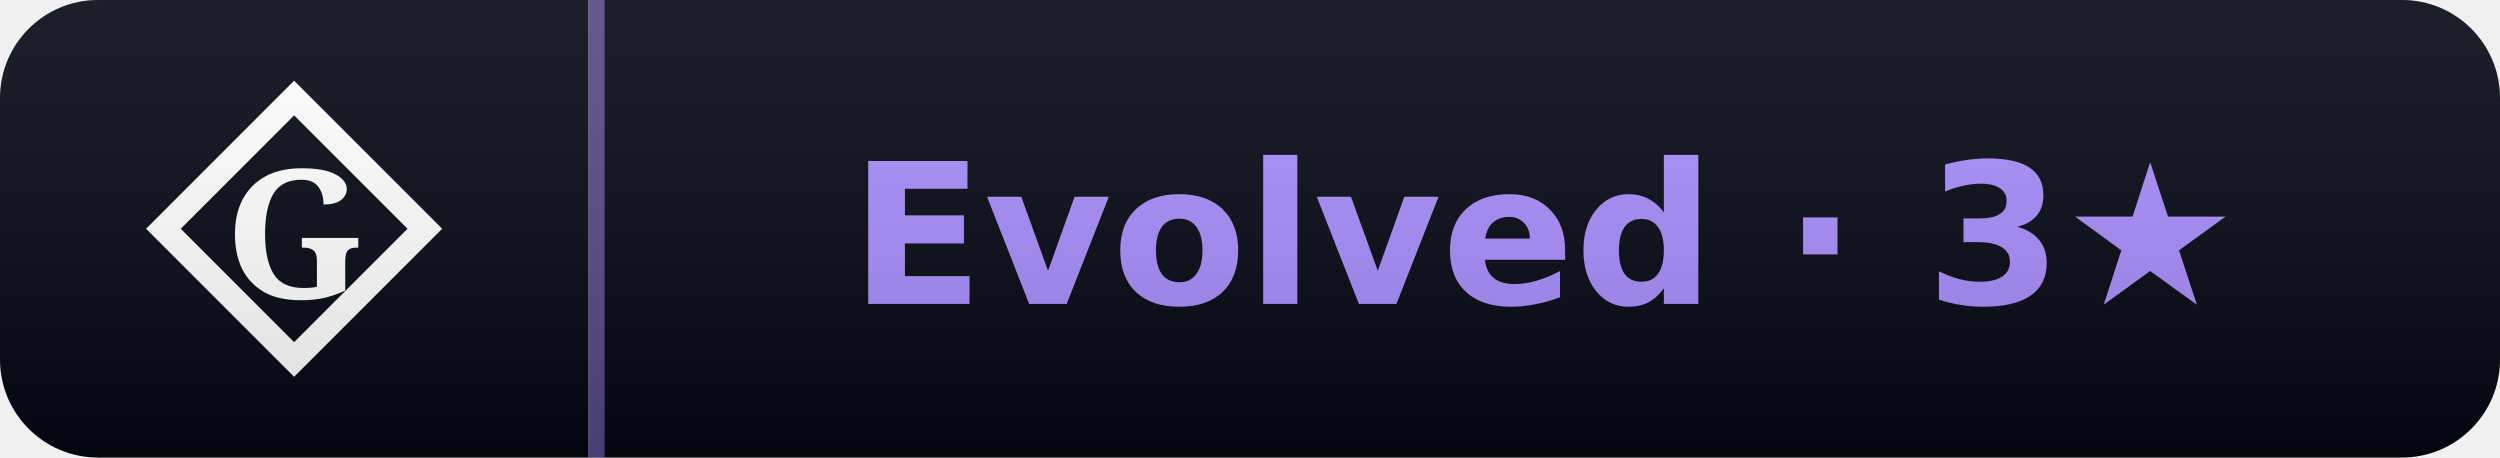
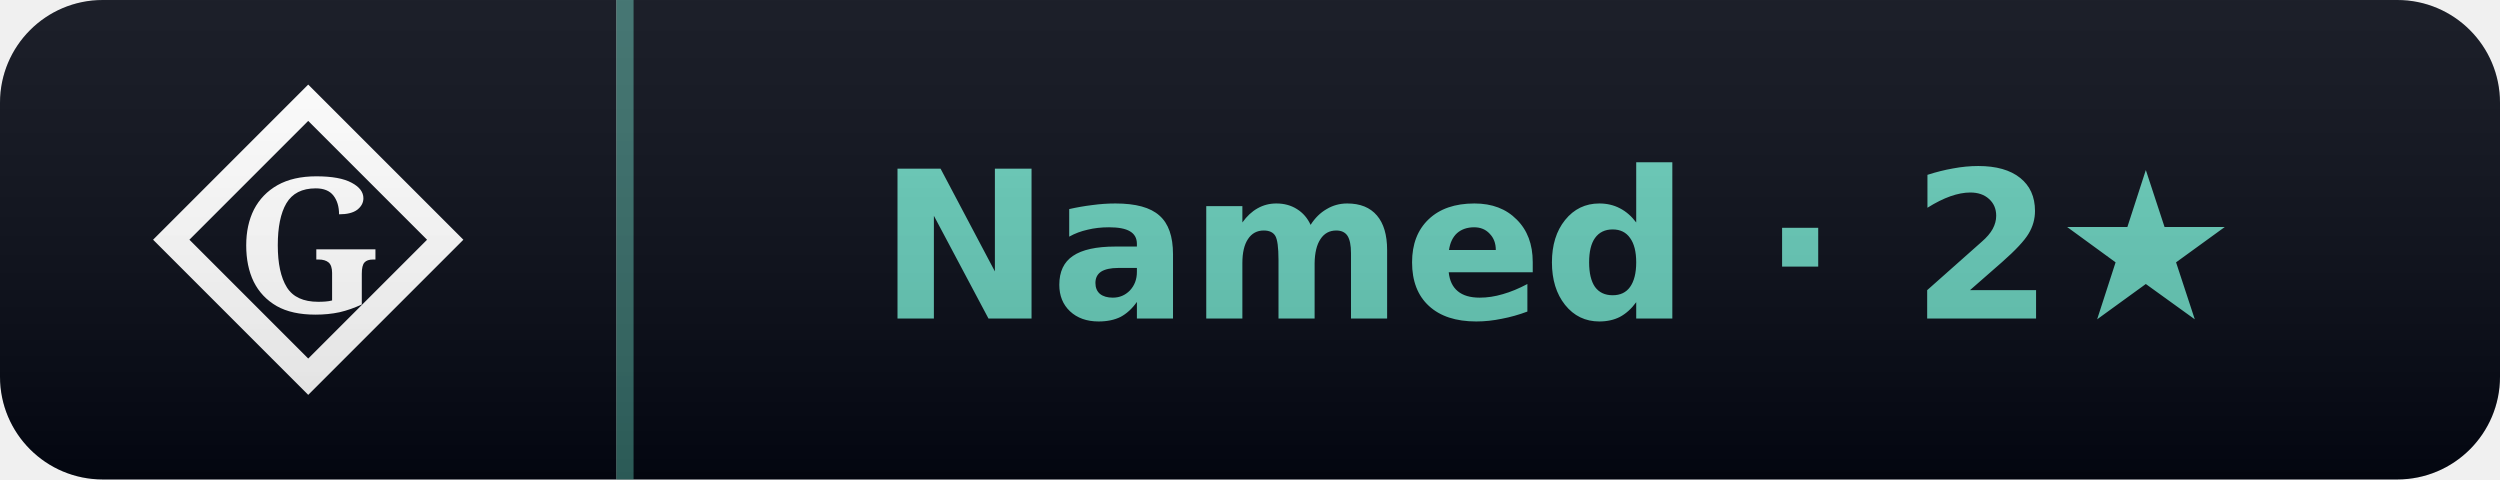
- <svg xmlns="http://www.w3.org/2000/svg" width="153" height="28" viewBox="0 0 153 28" role="img" aria-label="Gaia rank: Evolved (3 stars)">
+ <svg xmlns="http://www.w3.org/2000/svg" width="146" height="28" viewBox="0 0 146 28" role="img" aria-label="Gaia rank: Named (2 stars)">
  <linearGradient id="sh" x2="0" y2="100%">
    <stop offset="0" stop-color="#fff" stop-opacity=".10" />
    <stop offset="1" stop-opacity=".14" />
  </linearGradient>
  <clipPath id="rc">
-     <rect width="153" height="28" rx="6" fill="#fff" />
+     <rect width="146" height="28" rx="6" fill="#fff" />
  </clipPath>
  <g clip-path="url(#rc)">
    <rect width="36" height="28" fill="#030712" />
-     <rect x="36.0" width="117.0" height="28" fill="#030712" />
-     <rect x="36.0" width="1" height="28" fill="rgba(167,139,250,0.5)" />
+     <rect x="36.0" width="110.0" height="28" fill="#030712" />
+     <rect x="36.0" width="1" height="28" fill="rgba(99,202,183,0.5)" />
    <path d="M 18.0 6 L 26.0 14 L 18.0 22 L 10.0 14 Z" fill="none" stroke="#ffffff" stroke-width="1.5" stroke-linejoin="miter" />
    <text x="18.0" y="14" font-family="EB Garamond, Georgia, serif" font-weight="600" font-size="11" fill="#ffffff" text-anchor="middle" dominant-baseline="central">G</text>
-     <text x="94.5" y="18.6" font-family="Verdana,DejaVu Sans,sans-serif" font-size="12" font-weight="700" text-anchor="middle" fill="#a78bfa">Evolved · 3★</text>
-     <rect width="153" height="28" fill="url(#sh)" />
+     <text x="91.0" y="18.6" font-family="Verdana,DejaVu Sans,sans-serif" font-size="12" font-weight="700" text-anchor="middle" fill="#63cab7">Named · 2★</text>
+     <rect width="146" height="28" fill="url(#sh)" />
  </g>
</svg>
